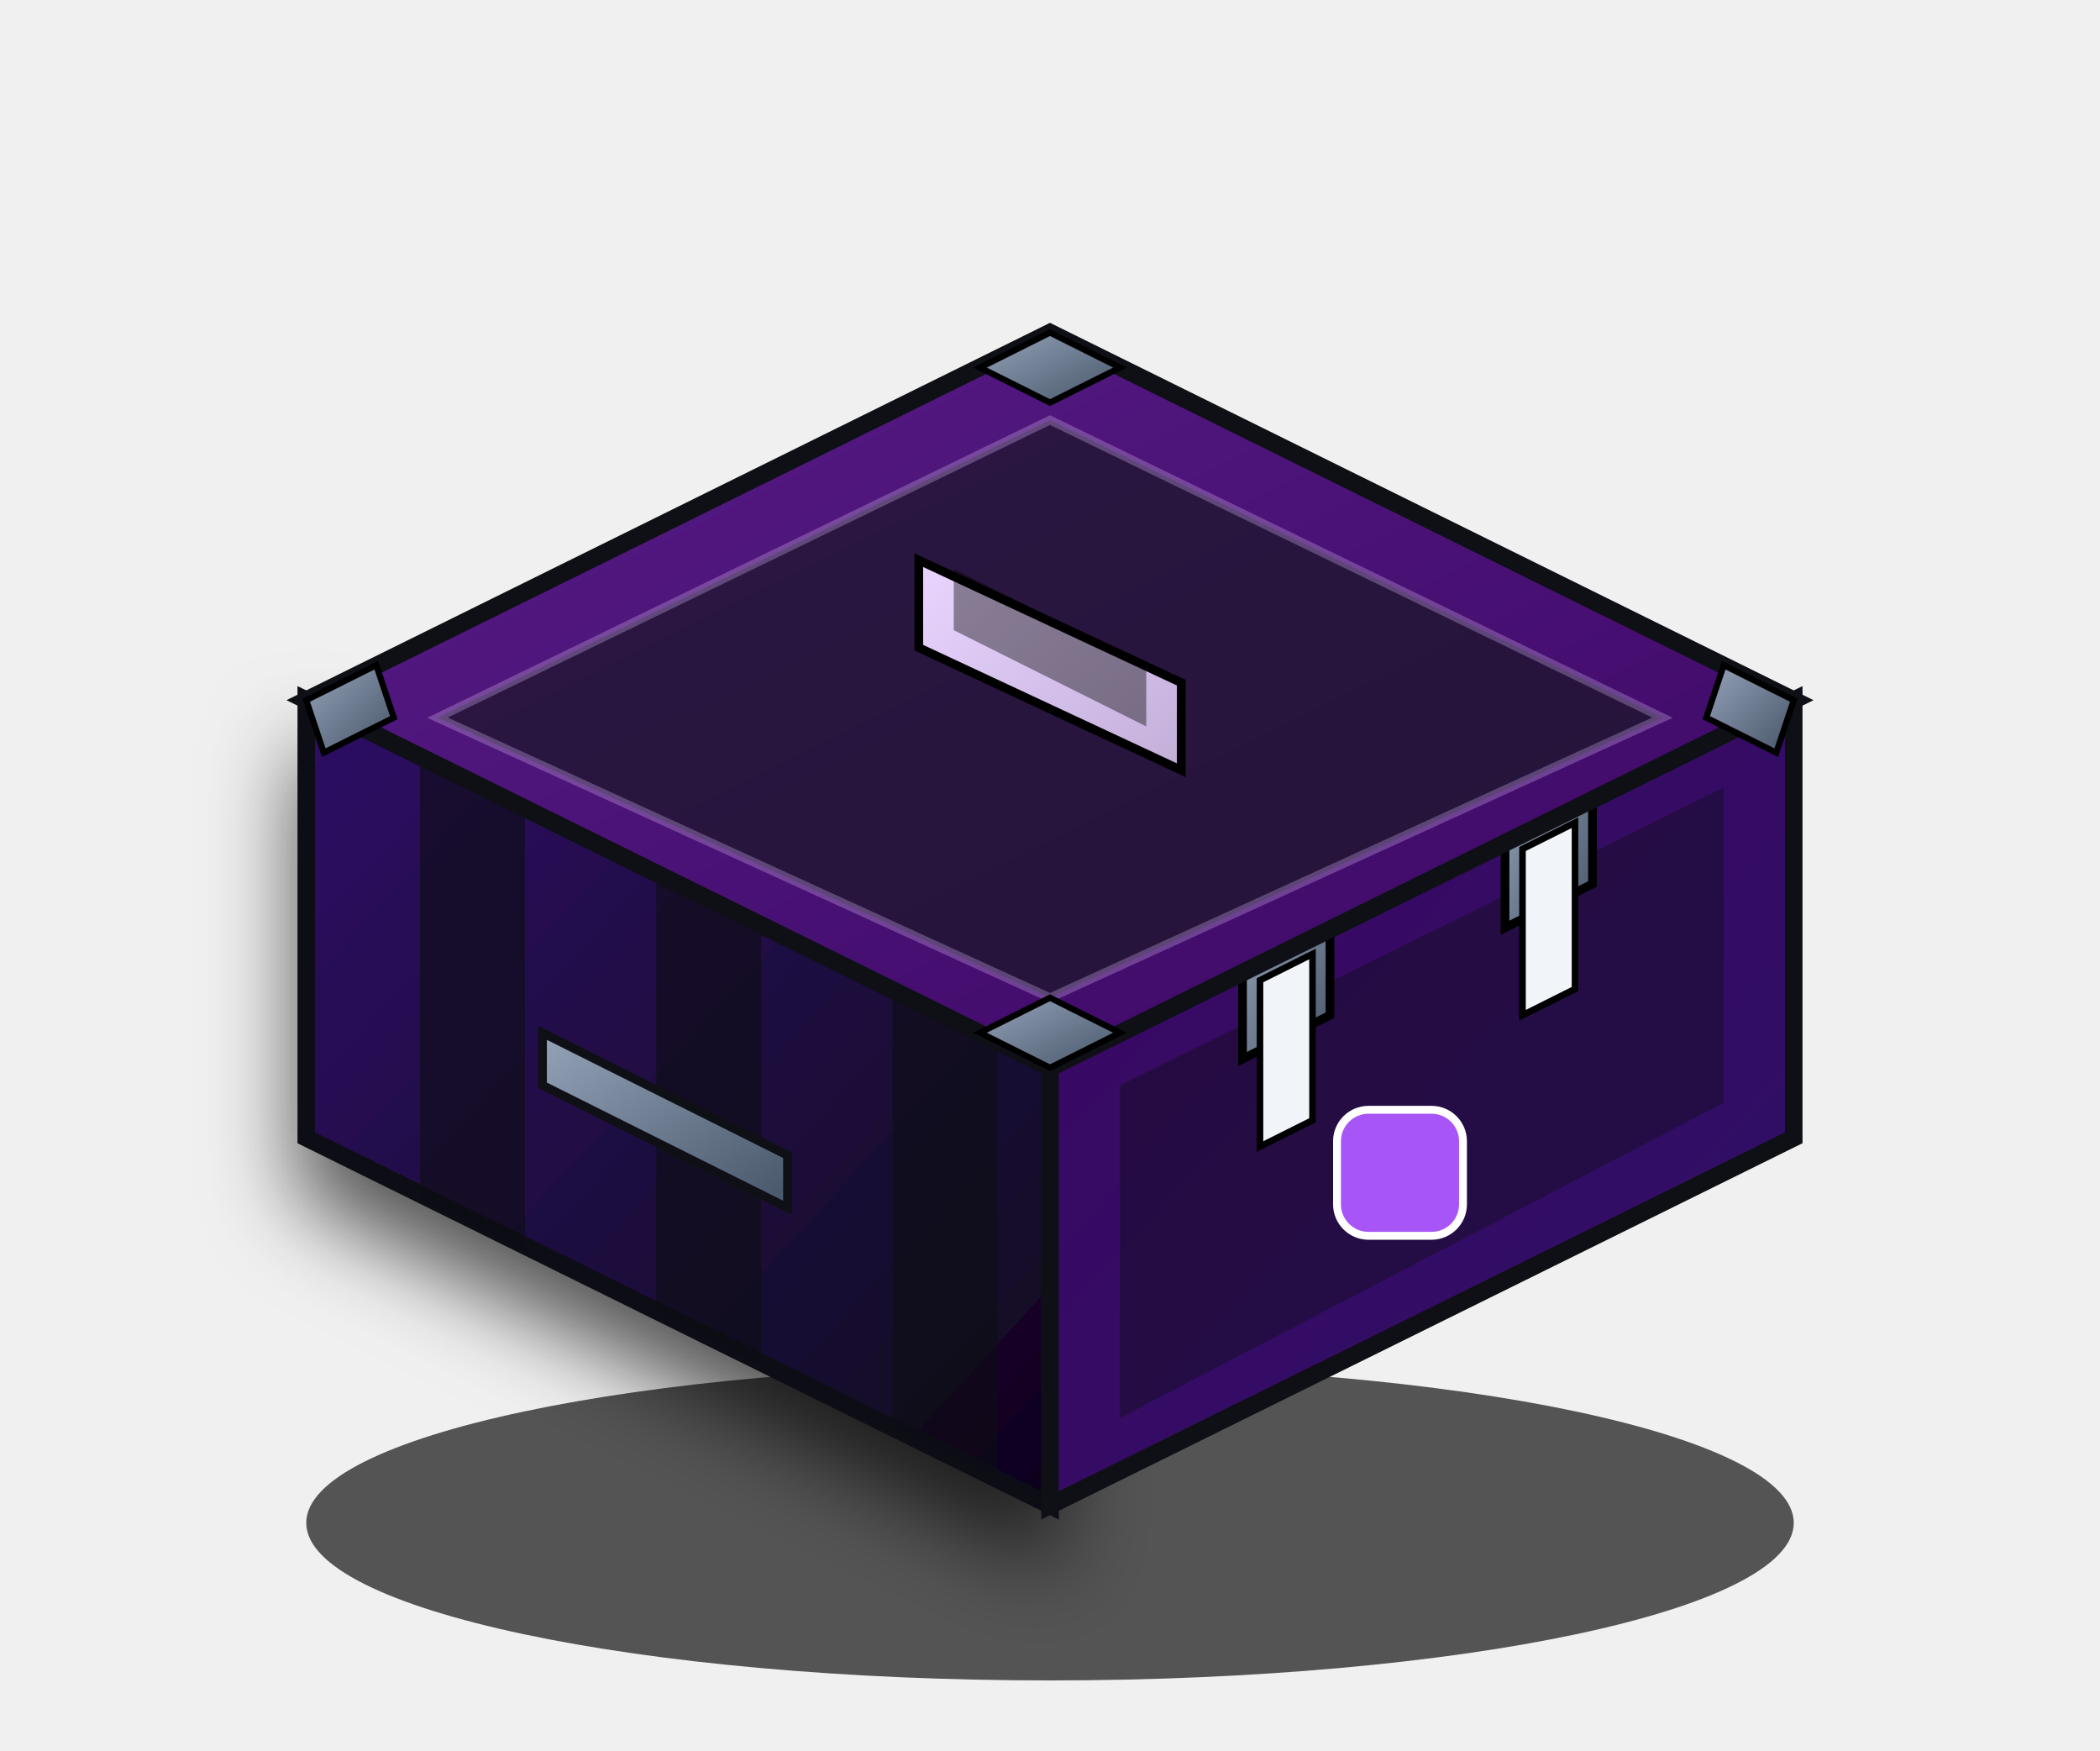
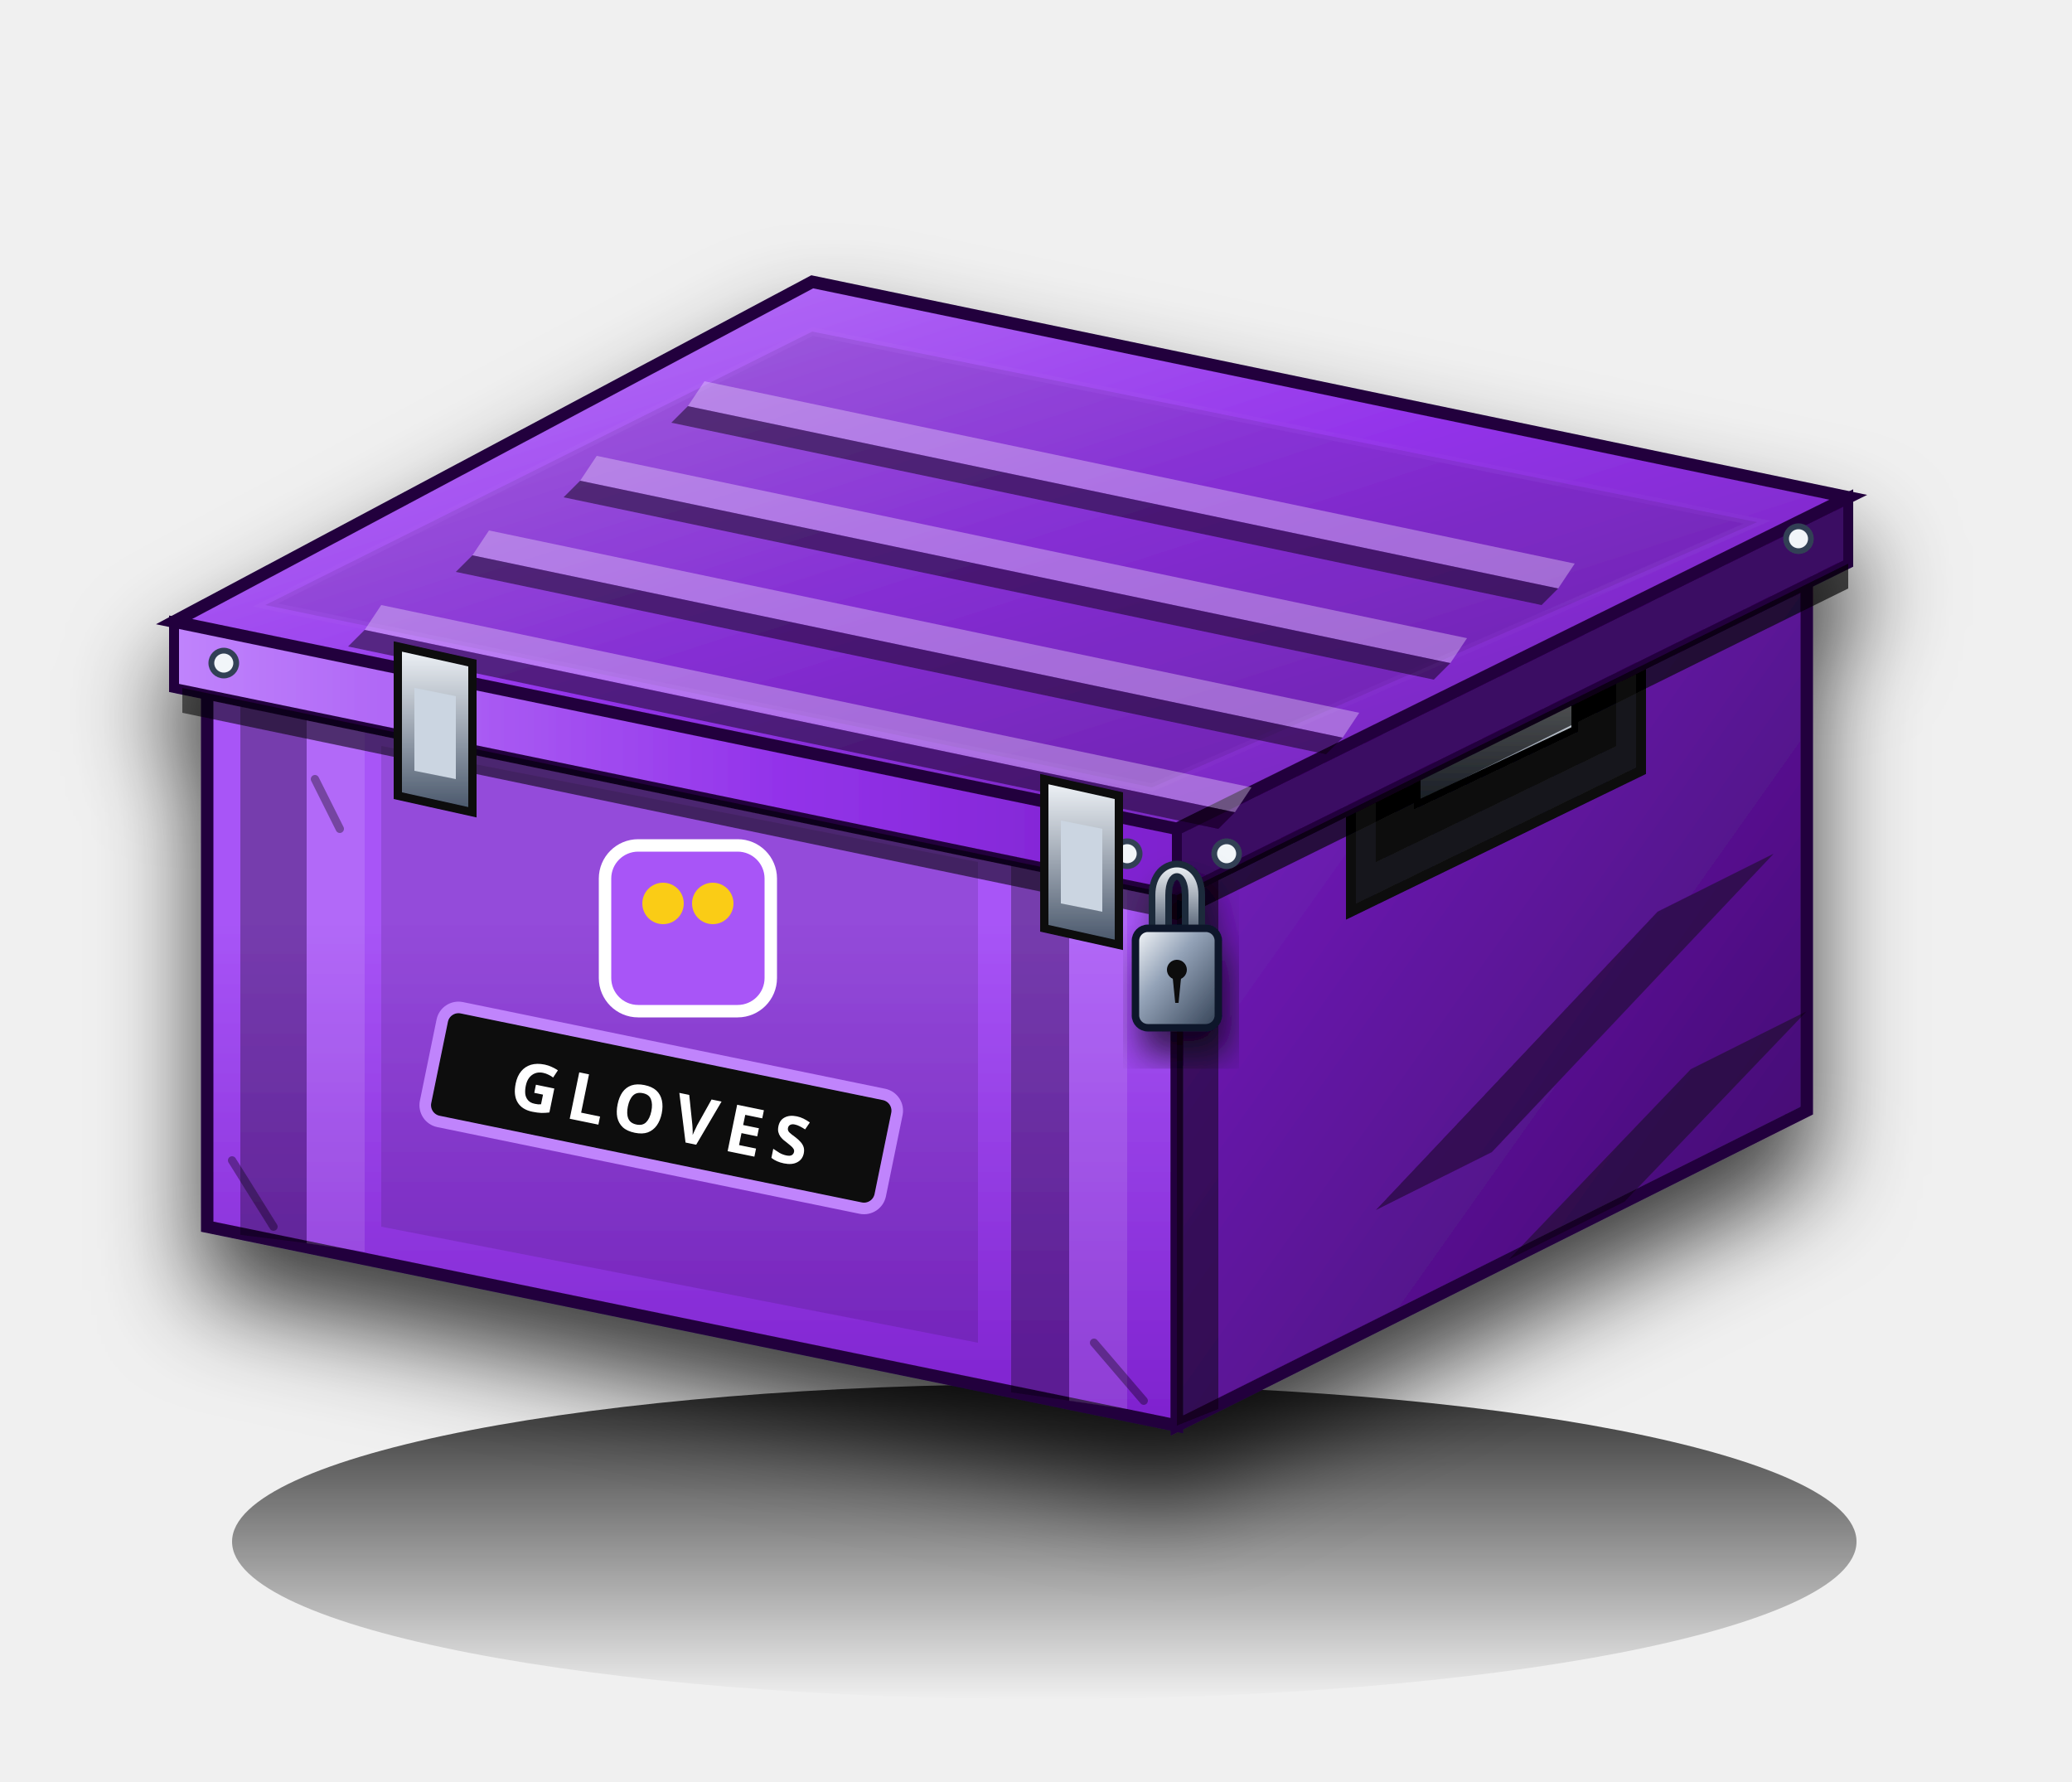
- <svg xmlns="http://www.w3.org/2000/svg" viewBox="0 0 240 200" width="100%" height="100%">
+ <svg xmlns="http://www.w3.org/2000/svg" viewBox="0 0 250 215" width="100%" height="100%">
  <defs>
-     <linearGradient id="topG" x1="0%" y1="0%" x2="100%" y2="100%">
-       <stop offset="0%" stop-color="#581c87" />
+     <linearGradient id="groundG_u0uwb5" x1="0%" y1="0%" x2="0%" y2="100%">
+       <stop offset="0%" stop-color="#000000" stop-opacity="0.8" />
+       <stop offset="100%" stop-color="#000000" stop-opacity="0" />
+     </linearGradient>
+     <linearGradient id="topG_u0uwb5" x1="0%" y1="0%" x2="100%" y2="100%">
+       <stop offset="0%" stop-color="#c084fc" />
+       <stop offset="50%" stop-color="#9333ea" />
+       <stop offset="100%" stop-color="#6b21a8" />
+     </linearGradient>
+     <linearGradient id="frontG_u0uwb5" x1="0%" y1="0%" x2="0%" y2="100%">
+       <stop offset="0%" stop-color="#a855f7" />
+       <stop offset="35%" stop-color="#a855f7" />
+       <stop offset="100%" stop-color="#7e22ce" />
+     </linearGradient>
+     <linearGradient id="sideG_u0uwb5" x1="0%" y1="0%" x2="100%" y2="100%">
+       <stop offset="0%" stop-color="#7e22ce" />
      <stop offset="100%" stop-color="#3b0764" />
    </linearGradient>
-     <linearGradient id="leftG" x1="0%" y1="0%" x2="100%" y2="100%">
-       <stop offset="0%" stop-color="#2e1065" />
-       <stop offset="100%" stop-color="#0f051d" />
+     <linearGradient id="rimG_u0uwb5" x1="0%" y1="0%" x2="100%" y2="0%">
+       <stop offset="0%" stop-color="#c084fc" />
+       <stop offset="60%" stop-color="#9333ea" />
+       <stop offset="100%" stop-color="#7e22ce" />
    </linearGradient>
-     <linearGradient id="rightG" x1="0%" y1="0%" x2="100%" y2="100%">
-       <stop offset="0%" stop-color="#3b0764" />
-       <stop offset="100%" stop-color="#2e1065" />
+     <linearGradient id="padlockG_u0uwb5" x1="0%" y1="0%" x2="100%" y2="100%">
+       <stop offset="0%" stop-color="#f8fafc" />
+       <stop offset="40%" stop-color="#94a3b8" />
+       <stop offset="100%" stop-color="#334155" />
    </linearGradient>
-     <linearGradient id="accentG" x1="0%" y1="0%" x2="100%" y2="100%">
-       <stop offset="0%" stop-color="#e9d5ff" />
-       <stop offset="100%" stop-color="#e9d5ff" stop-opacity="0.8" />
-     </linearGradient>
-     <linearGradient id="metalG" x1="0%" y1="0%" x2="100%" y2="100%">
-       <stop offset="0%" stop-color="#94a3b8" />
+     <linearGradient id="steelG_u0uwb5" x1="0%" y1="0%" x2="0%" y2="100%">
+       <stop offset="0%" stop-color="#f1f5f9" />
      <stop offset="100%" stop-color="#475569" />
    </linearGradient>
-     <filter id="shadow" x="-20%" y="-20%" width="140%" height="140%">
-       <feDropShadow dx="0" dy="6" stdDeviation="5" flood-color="#000" flood-opacity="0.65" />
+     <filter id="softShad_u0uwb5" x="-30%" y="-30%" width="160%" height="160%">
+       <feDropShadow dx="0" dy="7" stdDeviation="6" flood-color="#000000" flood-opacity="0.75" />
+     </filter>
+     <filter id="lockShad_u0uwb5" x="-25%" y="-25%" width="150%" height="150%">
+       <feDropShadow dx="1" dy="3" stdDeviation="2" flood-color="#000000" flood-opacity="0.65" />
    </filter>
  </defs>
-   <ellipse cx="120" cy="174" rx="85" ry="18" fill="#000000" opacity="0.65" />
-   <polygon points="35,80 120,122 120,172 35,130" fill="url(#leftG)" stroke="#0f1015" stroke-width="2" filter="url(#shadow)" />
-   <polygon points="48,87 60,93 60,143 48,137" fill="#0c0d12" opacity="0.6" />
-   <polygon points="75,100 87,106 87,156 75,150" fill="#0c0d12" opacity="0.6" />
-   <polygon points="102,113 114,119 114,169 102,163" fill="#0c0d12" opacity="0.6" />
-   <polygon points="62,118 90,132 90,138 62,124" fill="url(#metalG)" stroke="#0f1015" stroke-width="1" />
-   <polygon points="120,122 205,80 205,130 120,172" fill="url(#rightG)" stroke="#0f1015" stroke-width="2" />
-   <polygon points="128,124 197,90 197,126 128,162" fill="#0c0d12" opacity="0.4" />
-   <polygon points="142,108 152,103 152,116 142,121" fill="url(#metalG)" stroke="#000" stroke-width="1" />
-   <polygon points="144,112 150,109 150,128 144,131" fill="#f1f5f9" stroke="#000" stroke-width="0.75" />
-   <polygon points="172,93 182,88 182,101 172,106" fill="url(#metalG)" stroke="#000" stroke-width="1" />
-   <polygon points="174,97 180,94 180,113 174,116" fill="#f1f5f9" stroke="#000" stroke-width="0.75" />
-   <g transform="translate(160, 134) scale(0.9)">
-     <rect x="-8" y="-8" width="16" height="16" rx="4" fill="#a855f7" stroke="#fff" stroke-width="1" />
+   <ellipse cx="126" cy="186" rx="98" ry="19" fill="url(#groundG_u0uwb5)" />
+   <g filter="url(#softShad_u0uwb5)">
+     <polygon points="25,78 142,102 142,172 25,148" fill="url(#frontG_u0uwb5)" stroke="#24033e" stroke-width="1.5" />
+     <polygon points="29,81 37,83 37,150 29,149" fill="#000000" opacity="0.3" />
+     <polygon points="37,83 44,84 44,151 37,150" fill="#ffffff" opacity="0.12" />
+     <polygon points="122,100 129,101 129,169 122,168" fill="#000000" opacity="0.3" />
+     <polygon points="129,101 136,102 136,170 129,169" fill="#ffffff" opacity="0.12" />
+     <polygon points="46,90 118,104 118,162 46,148" fill="#000000" opacity="0.12" />
+     <path d="M 28,140 L 33,148 M 132,162 L 138,169 M 38,94 L 41,100" stroke="#000000" opacity="0.35" stroke-width="1" stroke-linecap="round" />
+     <polygon points="142,102 218,64 218,134 142,172" fill="url(#sideG_u0uwb5)" stroke="#24033e" stroke-width="1.5" />
+     <polygon points="142,102 147,100 147,170 142,172" fill="#000000" opacity="0.45" />
+     <g opacity="0.45">
+       <polygon points="166,146 180,139 214,103 200,110" fill="#09090b" />
+       <polygon points="182,152 196,145 218,122 204,129" fill="#09090b" />
+     </g>
+     <polygon points="163,88 198,71 198,93 163,110" fill="#18181b" stroke="#09090b" stroke-width="1.2" />
+     <polygon points="166,90 195,76 195,90 166,104" fill="#09090b" />
+     <polygon points="171,92 190,83 190,88 171,97" fill="url(#steelG_u0uwb5)" stroke="#000000" stroke-width="0.8" />
+     <polygon points="21,75 142,100 142,108 21,83" fill="url(#rimG_u0uwb5)" stroke="#24033e" stroke-width="1.2" />
+     <polygon points="142,100 223,60 223,68 142,108" fill="#3b0764" stroke="#24033e" stroke-width="1.2" />
+     <polygon points="22,83 142,108 142,111 22,86" fill="#000000" opacity="0.55" />
+     <polygon points="142,108 223,68 223,71 142,111" fill="#000000" opacity="0.65" />
+     <polygon points="98,34 223,60 142,100 21,75" fill="url(#topG_u0uwb5)" stroke="#24033e" stroke-width="1.5" />
+     <polygon points="98,40 212,63 139,95 32,73" fill="#000000" opacity="0.1" stroke="#ffffff" stroke-opacity="0.18" stroke-width="1" />
+     <polygon points="85,46 190,68 188,71 83,49" fill="#f3e8ff" opacity="0.35" />
+     <polygon points="83,49 188,71 186,73 81,51" fill="#000000" opacity="0.45" />
+     <polygon points="72,55 177,77 175,80 70,58" fill="#f3e8ff" opacity="0.35" />
+     <polygon points="70,58 175,80 173,82 68,60" fill="#000000" opacity="0.45" />
+     <polygon points="59,64 164,86 162,89 57,67" fill="#f3e8ff" opacity="0.35" />
+     <polygon points="57,67 162,89 160,91 55,69" fill="#000000" opacity="0.45" />
+     <polygon points="46,73 151,95 149,98 44,76" fill="#f3e8ff" opacity="0.35" />
+     <polygon points="44,76 149,98 147,100 42,78" fill="#000000" opacity="0.45" />
+     <circle cx="27" cy="80" r="1.5" fill="#f1f5f9" stroke="#334155" stroke-width="0.7" />
+     <circle cx="136" cy="103" r="1.5" fill="#f1f5f9" stroke="#334155" stroke-width="0.7" />
+     <circle cx="148" cy="103" r="1.5" fill="#f1f5f9" stroke="#334155" stroke-width="0.7" />
+     <circle cx="217" cy="65" r="1.5" fill="#f1f5f9" stroke="#334155" stroke-width="0.7" />
+     <polygon points="48,78 57,80 57,98 48,96" fill="url(#steelG_u0uwb5)" stroke="#09090b" stroke-width="1" />
+     <polygon points="50,83 55,84 55,94 50,93" fill="#cbd5e1" />
+     <polygon points="126,94 135,96 135,114 126,112" fill="url(#steelG_u0uwb5)" stroke="#09090b" stroke-width="1" />
+     <polygon points="128,99 133,100 133,110 128,109" fill="#cbd5e1" />
+     <g transform="translate(83, 118)">
+       <g transform="translate(0, -6)">
+         <rect x="-10" y="-10" width="20" height="20" rx="4" fill="#a855f7" stroke="#ffffff" stroke-width="1.5" />
+         <circle cx="-3" cy="-3" r="2.5" fill="#facc15" />
+         <circle cx="3" cy="-3" r="2.5" fill="#facc15" />
+       </g>
+       <g transform="rotate(11.6) translate(0, 16)">
+         <rect x="-28" y="-7" width="56" height="14" rx="2" fill="#09090b" stroke="#c084fc" stroke-width="1.4" />
+         <text x="0" y="3.5" font-family="'Impact', 'Arial Black', sans-serif" font-size="8" font-weight="900" fill="#ffffff" text-anchor="middle" letter-spacing="1.2">GLOVES</text>
+       </g>
+     </g>
+     <g transform="translate(136, 108)" filter="url(#lockShad_u0uwb5)">
+       <path d="M 3,0 C 3,-5 9,-5 9,0 L 9,5 L 7,5 L 7,0 C 7,-3 5,-3 5,0 L 5,5 L 3,5 Z" fill="url(#steelG_u0uwb5)" stroke="#1e293b" stroke-width="0.8" />
+       <rect x="1" y="4" width="10" height="12" rx="1.5" fill="url(#padlockG_u0uwb5)" stroke="#0f172a" stroke-width="0.9" />
+       <circle cx="6" cy="9" r="1.2" fill="#09090b" />
+       <polygon points="5.4,9 6.6,9 6.2,13 5.8,13" fill="#09090b" />
+     </g>
  </g>
-   <polygon points="120,38 205,80 120,122 35,80" fill="url(#topG)" stroke="#0f1015" stroke-width="2" />
-   <polygon points="120,48 190,82 120,114 50,82" fill="#151720" opacity="0.65" stroke="#e9d5ff" stroke-opacity="0.4" stroke-width="1" />
-   <polygon points="120,38 128,42 120,46 112,42" fill="url(#metalG)" stroke="#000" stroke-width="0.7" />
-   <polygon points="205,80 197,76 195,82 203,86" fill="url(#metalG)" stroke="#000" stroke-width="0.7" />
-   <polygon points="120,122 128,118 120,114 112,118" fill="url(#metalG)" stroke="#000" stroke-width="0.7" />
-   <polygon points="35,80 43,76 45,82 37,86" fill="url(#metalG)" stroke="#000" stroke-width="0.7" />
-   <polygon points="105,74 135,88 135,78 105,64" fill="url(#accentG)" stroke="#000" stroke-width="1" />
-   <polygon points="109,72 131,83 131,76 109,65" fill="#000" opacity="0.4" />
</svg>
